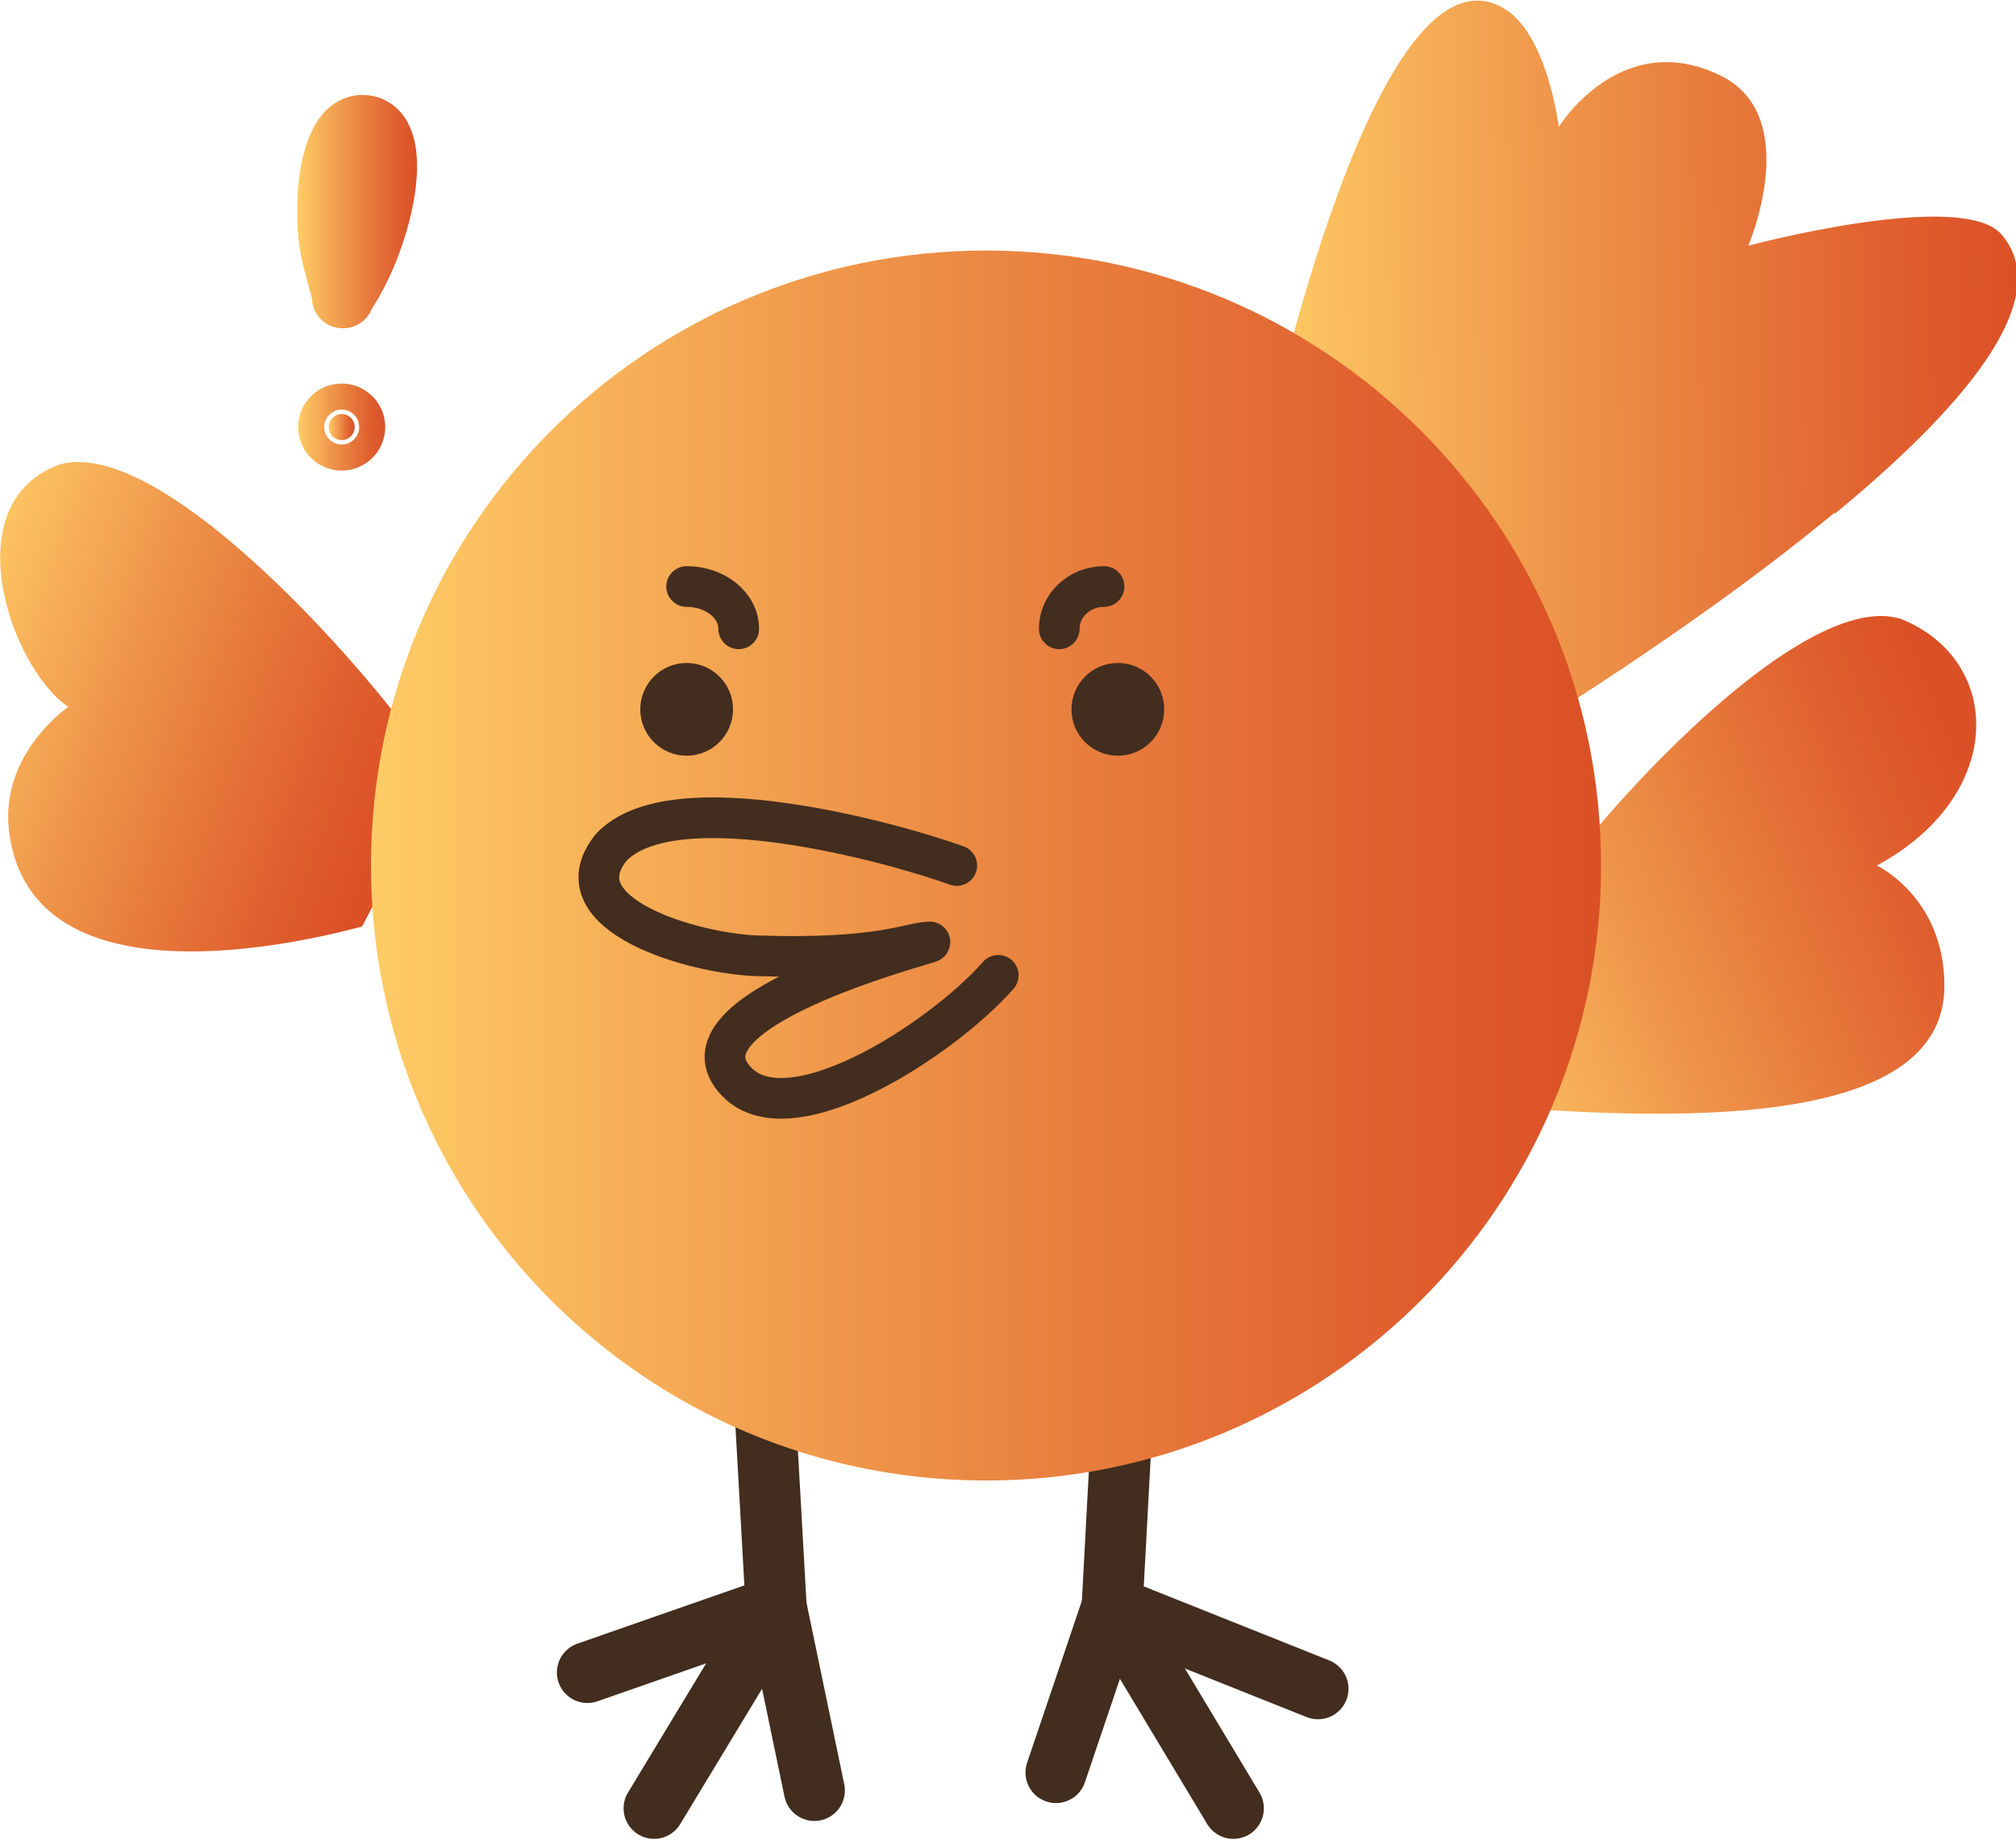
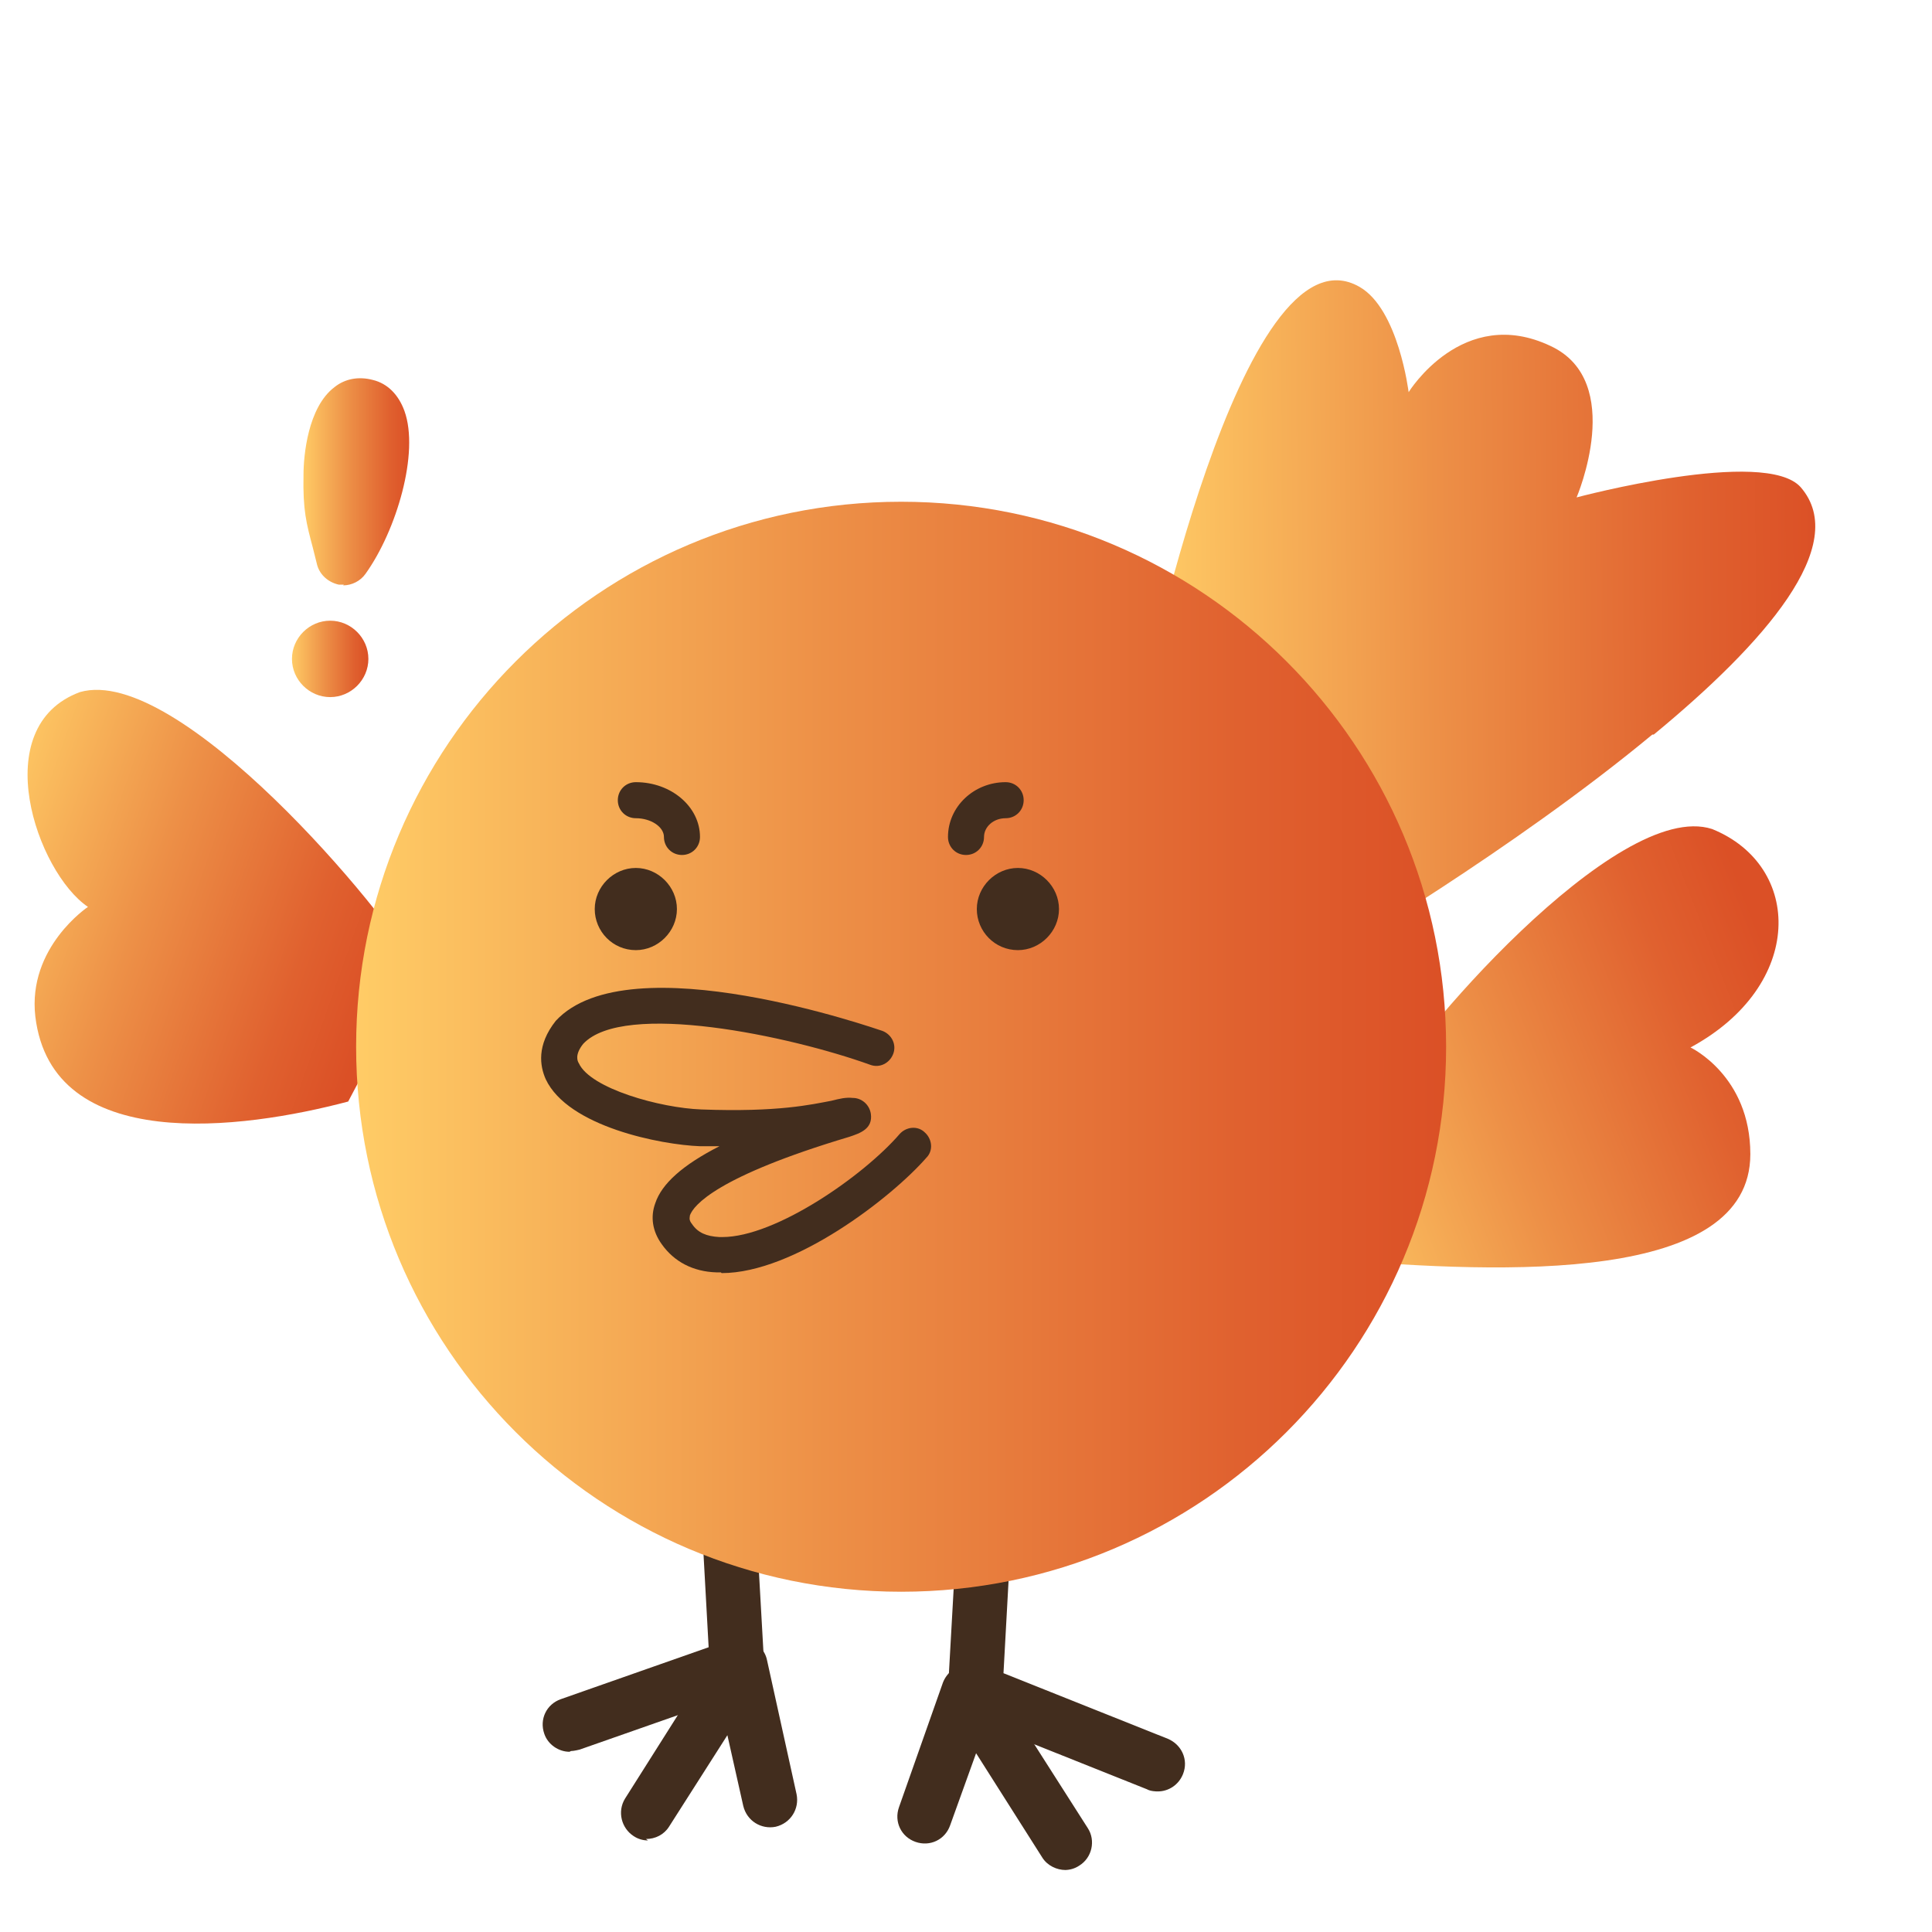
- <svg xmlns="http://www.w3.org/2000/svg" xmlns:xlink="http://www.w3.org/1999/xlink" id="Layer_2" data-name="Layer 2" viewBox="0 0 24.78 22.61">
+ <svg xmlns="http://www.w3.org/2000/svg" xmlns:xlink="http://www.w3.org/1999/xlink" id="Layer_2" data-name="Layer 2" viewBox="0 0 26.8 26.8">
  <defs>
    <style>
      .cls-1 {
+         fill: none;
+       }
+ 
+       .cls-2 {
+         fill: url(#linear-gradient-5);
+       }
+ 
+       .cls-3 {
+         fill: url(#linear-gradient-6);
+       }
+ 
+       .cls-4 {
        fill: url(#linear-gradient-4);
      }

-       .cls-2 {
+       .cls-5 {
        fill: url(#linear-gradient-3);
      }

-       .cls-3 {
+       .cls-6 {
        fill: url(#linear-gradient-2);
      }

-       .cls-4 {
+       .cls-7 {
        fill: url(#linear-gradient);
      }

-       .cls-5 {
-         fill: url(#linear-gradient-5);
-         stroke: url(#linear-gradient-6);
-       }
- 
-       .cls-5, .cls-6, .cls-7 {
-         stroke-width: .75px;
-       }
- 
-       .cls-5, .cls-6, .cls-7, .cls-8, .cls-9 {
-         stroke-linejoin: round;
-       }
- 
-       .cls-6 {
-         fill: url(#linear-gradient-7);
-         stroke: url(#linear-gradient-8);
-       }
- 
-       .cls-7, .cls-8 {
-         fill: none;
-       }
- 
-       .cls-7, .cls-8, .cls-9 {
-         stroke: #422d1e;
-         stroke-linecap: round;
-       }
- 
-       .cls-8, .cls-9 {
-         stroke-width: .5px;
-       }
- 
-       .cls-9 {
+       .cls-8 {
        fill: #422d1e;
      }
    </style>
-     <linearGradient id="linear-gradient" x1="14.12" y1="-7.62" x2="23.39" y2="-7.62" gradientTransform="translate(1.31 12.66) rotate(.53) scale(1.01 1.07) skewX(1.09)" gradientUnits="userSpaceOnUse">
+     <linearGradient id="linear-gradient" x1="14.5" y1="-3.73" x2="23.77" y2="-3.73" gradientTransform="translate(1.28 12.39) rotate(.53) scale(1.01 1.07) skewX(1.09)" gradientUnits="userSpaceOnUse">
      <stop offset="0" stop-color="#fc6" />
      <stop offset=".43" stop-color="#ed9047" />
      <stop offset=".81" stop-color="#e0612f" />
      <stop offset="1" stop-color="#db5026" />
    </linearGradient>
-     <linearGradient id="linear-gradient-2" x1="-80.12" y1="-545.44" x2="-72.79" y2="-545.44" gradientTransform="translate(-150 -643.47) rotate(-11.23) scale(1.04 -1.24) skewX(-11.92)" xlink:href="#linear-gradient" />
-     <linearGradient id="linear-gradient-3" x1="92.02" y1="-56.07" x2="97.47" y2="-56.07" gradientTransform="translate(-125.02 52.23) rotate(12.87) scale(1.12 1.26) skewX(-7.32)" xlink:href="#linear-gradient" />
-     <linearGradient id="linear-gradient-4" x1="4.56" y1="10.64" x2="19.68" y2="10.64" gradientTransform="matrix(1,0,0,1,0,0)" xlink:href="#linear-gradient" />
-     <linearGradient id="linear-gradient-5" x1="4.03" y1="2.6" x2="4.76" y2="2.6" gradientTransform="matrix(1,0,0,1,0,0)" xlink:href="#linear-gradient" />
-     <linearGradient id="linear-gradient-6" x1="3.66" y1="2.6" x2="5.13" y2="2.6" gradientTransform="matrix(1,0,0,1,0,0)" xlink:href="#linear-gradient" />
-     <linearGradient id="linear-gradient-7" x1="4.04" y1="5.25" x2="4.35" y2="5.25" gradientTransform="matrix(1,0,0,1,0,0)" xlink:href="#linear-gradient" />
-     <linearGradient id="linear-gradient-8" x1="3.66" y1="5.25" x2="4.73" y2="5.25" gradientTransform="matrix(1,0,0,1,0,0)" xlink:href="#linear-gradient" />
+     <linearGradient id="linear-gradient-2" x1="-79.74" y1="-541.55" x2="-72.41" y2="-541.55" gradientTransform="translate(-148.23 -634.96) rotate(-11.23) scale(1.04 -1.24) skewX(-11.92)" xlink:href="#linear-gradient" />
+     <linearGradient id="linear-gradient-3" x1="92.4" y1="-52.18" x2="97.85" y2="-52.18" gradientTransform="translate(-123.42 51.37) rotate(12.87) scale(1.12 1.26) skewX(-7.32)" xlink:href="#linear-gradient" />
+     <linearGradient id="linear-gradient-4" x1="4.94" y1="14.52" x2="20.06" y2="14.52" gradientTransform="matrix(1,0,0,1,0,0)" xlink:href="#linear-gradient" />
+     <linearGradient id="linear-gradient-5" x1="4.2" y1="6.67" x2="5.68" y2="6.67" gradientTransform="matrix(1,0,0,1,0,0)" xlink:href="#linear-gradient" />
+     <linearGradient id="linear-gradient-6" x1="4.04" y1="9.13" x2="5.11" y2="9.13" gradientTransform="matrix(1,0,0,1,0,0)" xlink:href="#linear-gradient" />
  </defs>
  <g id="Layer_1-2" data-name="Layer 1">
    <g>
+       <circle class="cls-1" cx="13.4" cy="13.4" r="13.4" />
      <g>
-         <path class="cls-4" d="M22.54,6.31c-1.93,1.6-4.42,3.06-4.42,3.06-1.21-2.52-2.65-3.5-2.65-3.5,0,0,1.36-6.72,3.01-5.77.54.31.68,1.46.68,1.46,0,0,.75-1.22,1.97-.64,1.05.49.36,2.1.36,2.1,0,0,2.62-.7,3.11-.14.69.8-.5,2.16-2.04,3.43" />
-         <path class="cls-3" d="M18.79,11.33c.36-.76,3.26-4.15,4.58-3.72,1.26.51,1.29,2.17-.3,3.03,0,0,.83.39.83,1.48,0,1.79-3.4,1.66-5.78,1.46" />
-         <path class="cls-2" d="M5.41,9.57c-.42-.8-3.31-4.25-4.68-3.86-1.3.48-.6,2.5.11,2.98C.84,8.69,0,9.26.11,10.21c.23,1.92,2.87,1.57,4.34,1.18" />
-         <polyline class="cls-7" points="9.32 15.84 9.54 19.75 7.22 20.56" />
-         <polyline class="cls-7" points="8.04 22.23 9.54 19.75 10.01 22.01" />
-         <polyline class="cls-7" points="13.88 15.84 13.67 19.75 16.2 20.76" />
-         <polyline class="cls-7" points="15.16 22.23 13.67 19.75 12.98 21.79" />
-         <circle class="cls-1" cx="12.12" cy="10.64" r="7.56" />
-         <path class="cls-8" d="M11.76,10.64c-.74-.27-3.49-1.04-4.25-.22-.66.83,1.04,1.31,1.81,1.33,1.52.05,1.87-.17,2.11-.17.08,0-3.05.78-2.44,1.64s2.6-.45,3.28-1.23" />
-         <path class="cls-8" d="M8.44,7.21c.35,0,.64.23.64.52" />
-         <path class="cls-8" d="M13.57,7.21c-.3,0-.55.23-.55.52" />
-         <circle class="cls-9" cx="8.44" cy="8.72" r=".32" />
-         <circle class="cls-9" cx="13.74" cy="8.72" r=".32" />
+         <g>
+           <path class="cls-7" d="M22.92,10.19c-1.93,1.6-4.42,3.06-4.42,3.06-1.21-2.52-2.65-3.5-2.65-3.5,0,0,1.36-6.72,3.01-5.77.54.31.68,1.46.68,1.46,0,0,.75-1.22,1.97-.64,1.05.49.36,2.1.36,2.1,0,0,2.62-.7,3.11-.14.69.8-.5,2.16-2.04,3.43" />
+           <path class="cls-6" d="M19.17,15.22c.36-.76,3.26-4.15,4.58-3.72,1.26.51,1.29,2.17-.3,3.03,0,0,.83.39.83,1.48,0,1.79-3.4,1.66-5.78,1.46" />
+           <path class="cls-5" d="M5.79,13.46c-.42-.8-3.31-4.25-4.68-3.86-1.3.48-.6,2.5.11,2.98,0,0-.84.56-.73,1.52.23,1.92,2.87,1.57,4.34,1.18" />
+           <path class="cls-8" d="M7.9,24.3c-.15,0-.3-.1-.35-.25-.07-.2.03-.41.23-.48l2.05-.72-.2-3.63c-.01-.21.15-.38.35-.39.2-.03.38.15.4.35l.22,3.91c0,.17-.09.32-.25.37l-2.31.81s-.08.02-.12.02Z" />
+           <path class="cls-8" d="M8.99,25.53c-.07,0-.14-.02-.2-.06-.17-.11-.23-.34-.12-.52l1.29-2.04c.08-.13.23-.2.38-.17.15.03.27.14.3.29l.41,1.86c.04.2-.08.4-.29.45-.2.04-.4-.08-.45-.29l-.22-.98-.81,1.27c-.07.11-.19.17-.32.17Z" />
+           <path class="cls-8" d="M16.05,24.85s-.09,0-.14-.03l-2.53-1.01c-.15-.06-.24-.21-.23-.37l.22-3.91c.01-.21.18-.39.4-.35.21.01.36.19.35.39l-.2,3.64,2.28.91c.19.08.29.29.21.49-.06.15-.2.24-.35.24Z" />
+           <path class="cls-8" d="M14.78,25.94c-.12,0-.25-.06-.32-.17l-.92-1.45-.36,1c-.07.2-.28.3-.48.23-.2-.07-.3-.28-.23-.48l.61-1.73c.05-.13.17-.23.31-.25.14-.01.28.05.36.17l1.34,2.1c.11.17.06.41-.12.52-.06.04-.13.06-.2.06Z" />
+           <circle class="cls-4" cx="12.5" cy="14.52" r="7.56" />
+           <path class="cls-8" d="M10,17.65s-.04,0-.06,0c-.33-.01-.59-.15-.76-.39-.13-.18-.16-.38-.09-.57.09-.27.38-.53.89-.79-.09,0-.18,0-.27,0-.54-.02-1.83-.27-2.14-.93-.08-.18-.13-.47.14-.81,1.02-1.1,4.49.13,4.53.14.13.05.2.19.15.32-.05.13-.19.2-.32.15-1.11-.4-3.42-.89-3.98-.29-.12.15-.08.24-.06.27.16.35,1.13.62,1.7.64,1.07.04,1.53-.07,1.8-.12.12-.03.2-.05.3-.04.12,0,.23.09.25.22.03.21-.15.27-.3.32-1.84.55-2.16.95-2.21,1.09,0,.03-.02.06.03.12.08.12.2.17.38.18.01,0,.03,0,.04,0,.74,0,1.96-.85,2.46-1.43.09-.1.25-.12.35-.02.1.09.12.25.02.35-.48.55-1.83,1.6-2.84,1.6Z" />
+           <path class="cls-8" d="M9.46,11.86c-.14,0-.25-.11-.25-.25s-.18-.26-.39-.26c-.14,0-.25-.11-.25-.25s.11-.25.25-.25c.49,0,.89.34.89.76,0,.14-.11.25-.25.25Z" />
+           <path class="cls-8" d="M13.4,11.86c-.14,0-.25-.11-.25-.25,0-.42.36-.76.8-.76.14,0,.25.11.25.25s-.11.25-.25.25c-.17,0-.3.12-.3.26,0,.14-.11.25-.25.25Z" />
+           <g>
+             <circle class="cls-8" cx="8.82" cy="12.61" r=".32" />
+             <path class="cls-8" d="M8.82,13.18c-.32,0-.57-.26-.57-.57s.26-.57.57-.57.57.26.57.57-.26.57-.57.57ZM8.82,12.54s-.07.03-.07.07c0,.08.15.08.15,0,0-.04-.03-.07-.07-.07Z" />
+           </g>
+           <g>
+             <circle class="cls-8" cx="14.12" cy="12.61" r=".32" />
+             <path class="cls-8" d="M14.12,13.18c-.32,0-.57-.26-.57-.57s.26-.57.57-.57.57.26.57.57-.26.57-.57.57ZM14.12,12.54s-.07.03-.07.07c0,.08.15.08.15,0,0-.04-.03-.07-.07-.07Z" />
+           </g>
+         </g>
+         <path class="cls-2" d="M4.77,8.11s-.04,0-.07,0c-.14-.03-.26-.13-.3-.27l-.06-.24c-.09-.34-.14-.52-.13-1.01,0-.27.06-.94.43-1.22.15-.12.34-.15.53-.1.21.05.36.21.44.43.21.58-.11,1.66-.54,2.26-.07.1-.19.16-.31.16Z" />
+         <path class="cls-3" d="M4.58,9.67c-.29,0-.53-.24-.53-.53s.24-.53.53-.53.53.24.53.53-.24.53-.53.53Z" />
      </g>
-       <path class="cls-5" d="M4.22,3.66c-.13-.51-.2-.62-.19-1.14,0-.39.12-1.06.49-.97.46.12.17,1.43-.31,2.11Z" />
-       <circle class="cls-6" cx="4.2" cy="5.25" r=".16" />
    </g>
  </g>
</svg>
